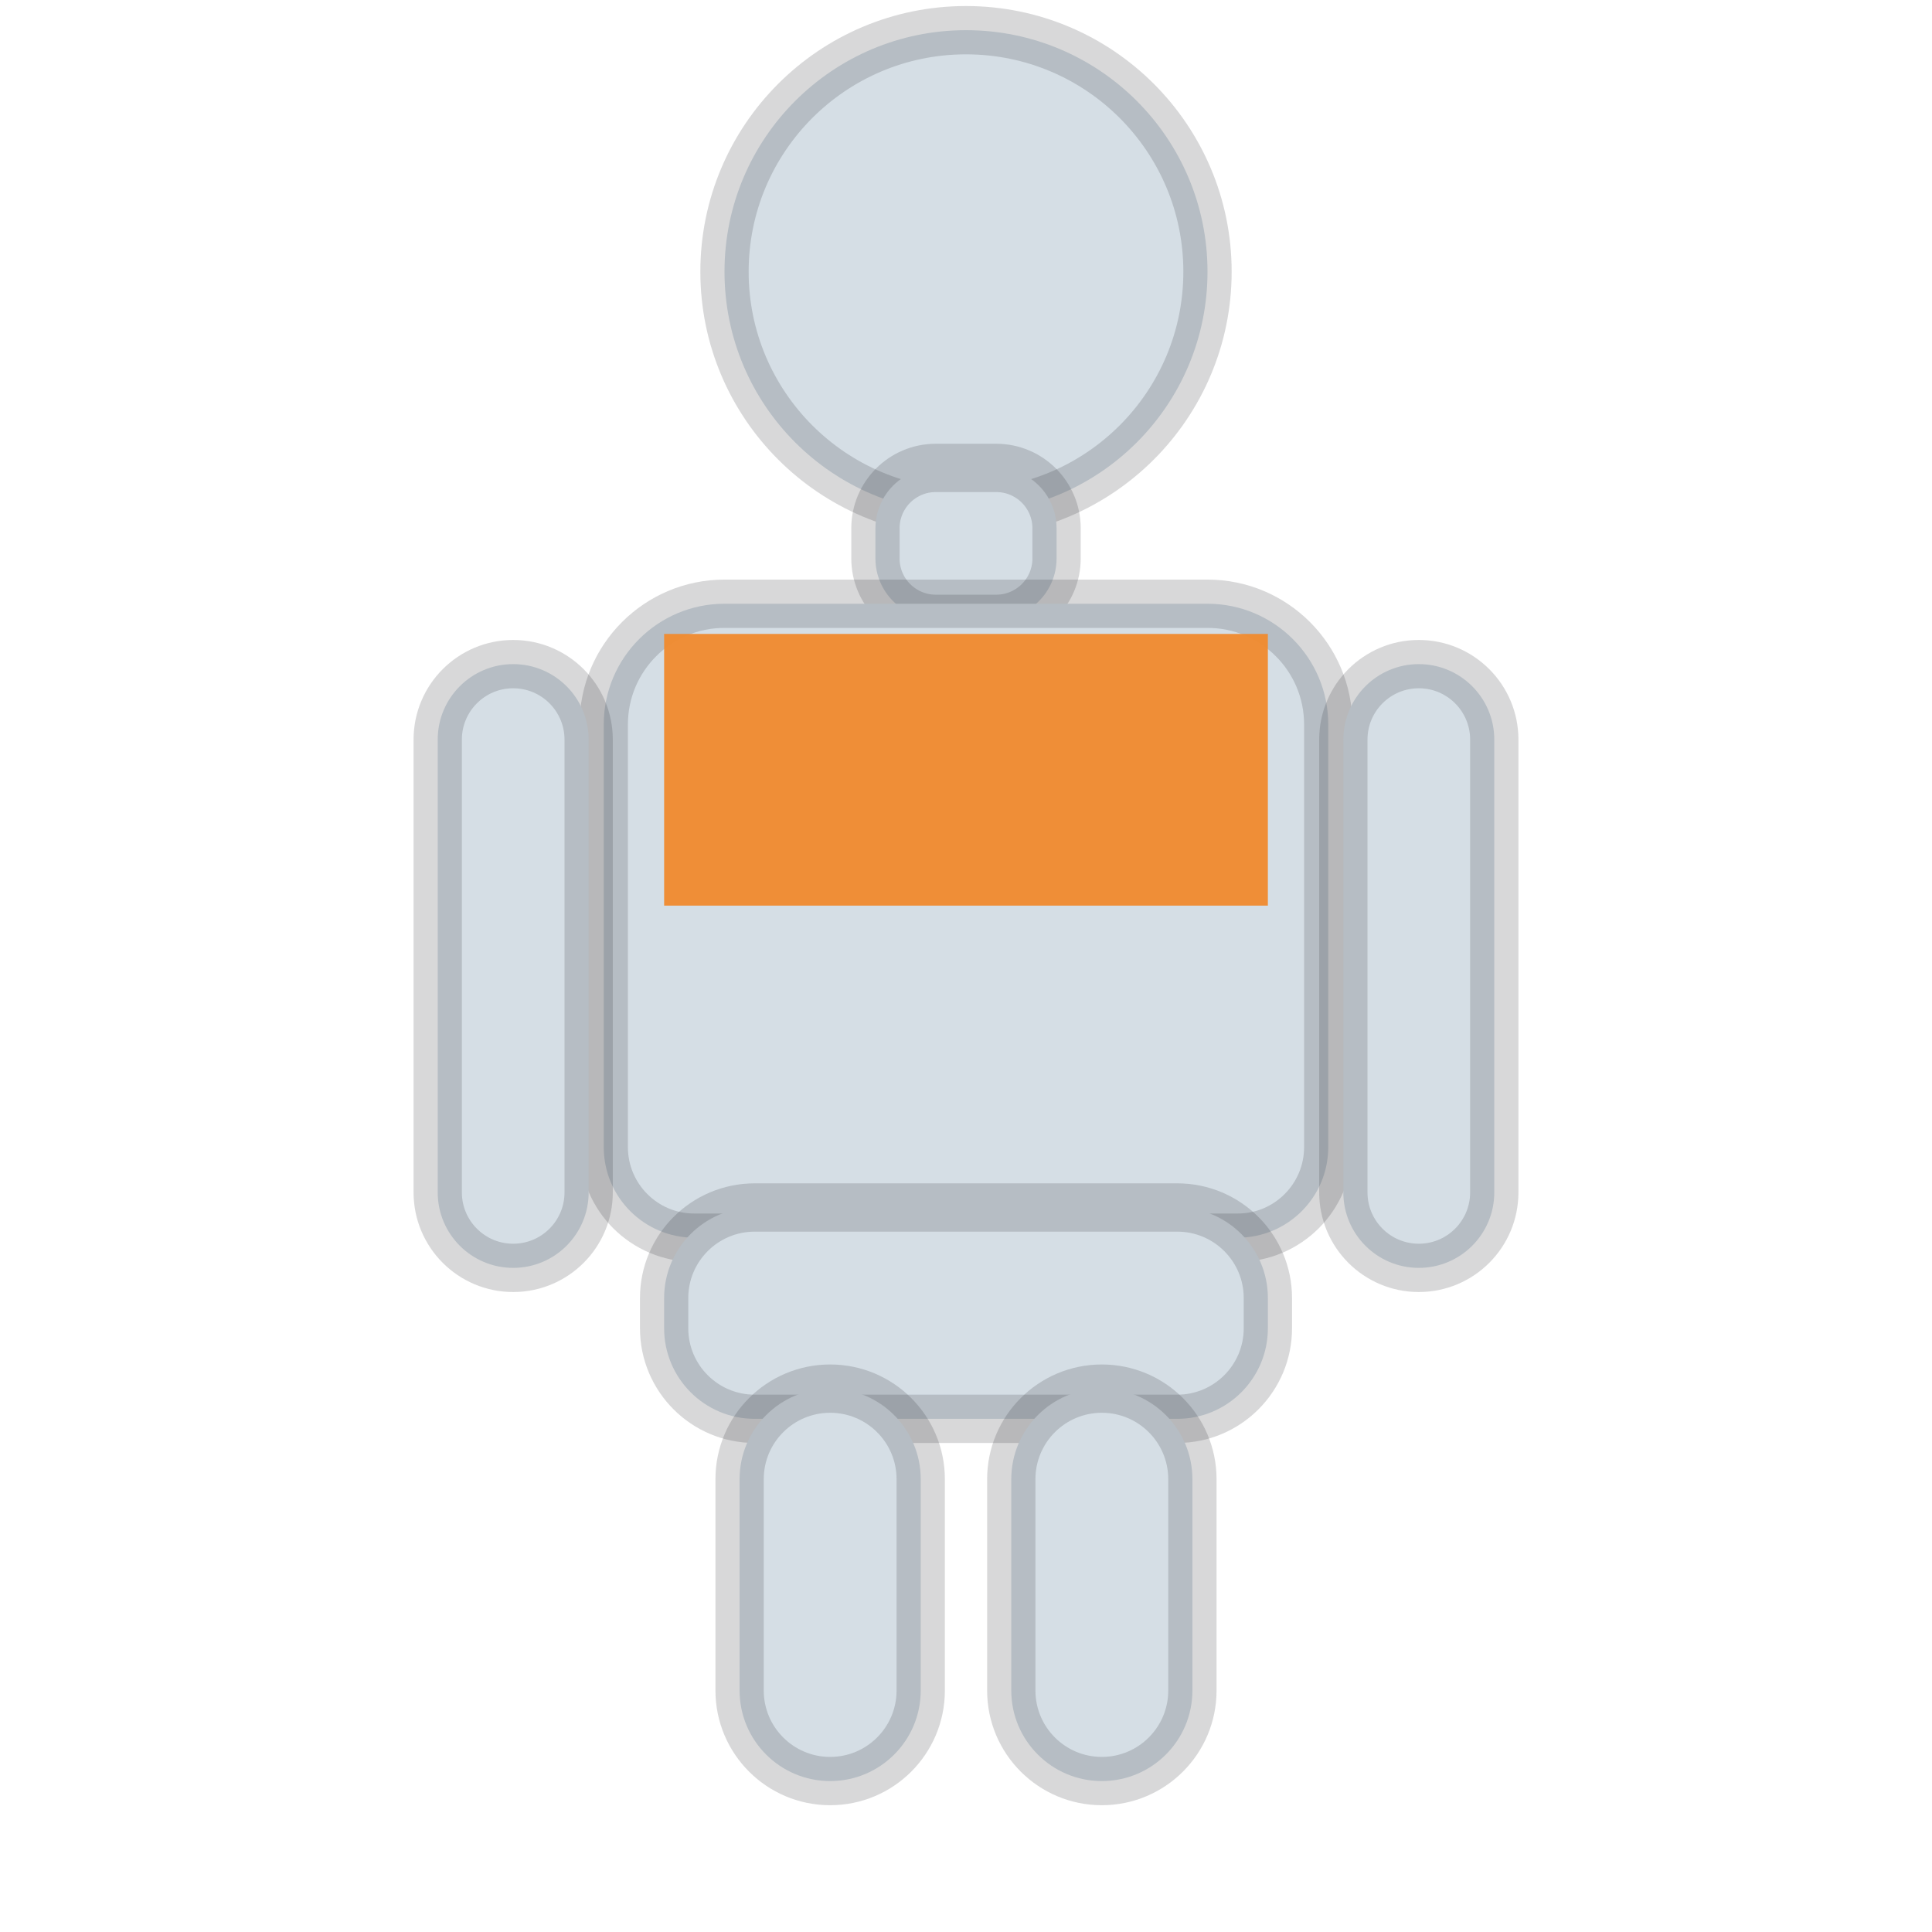
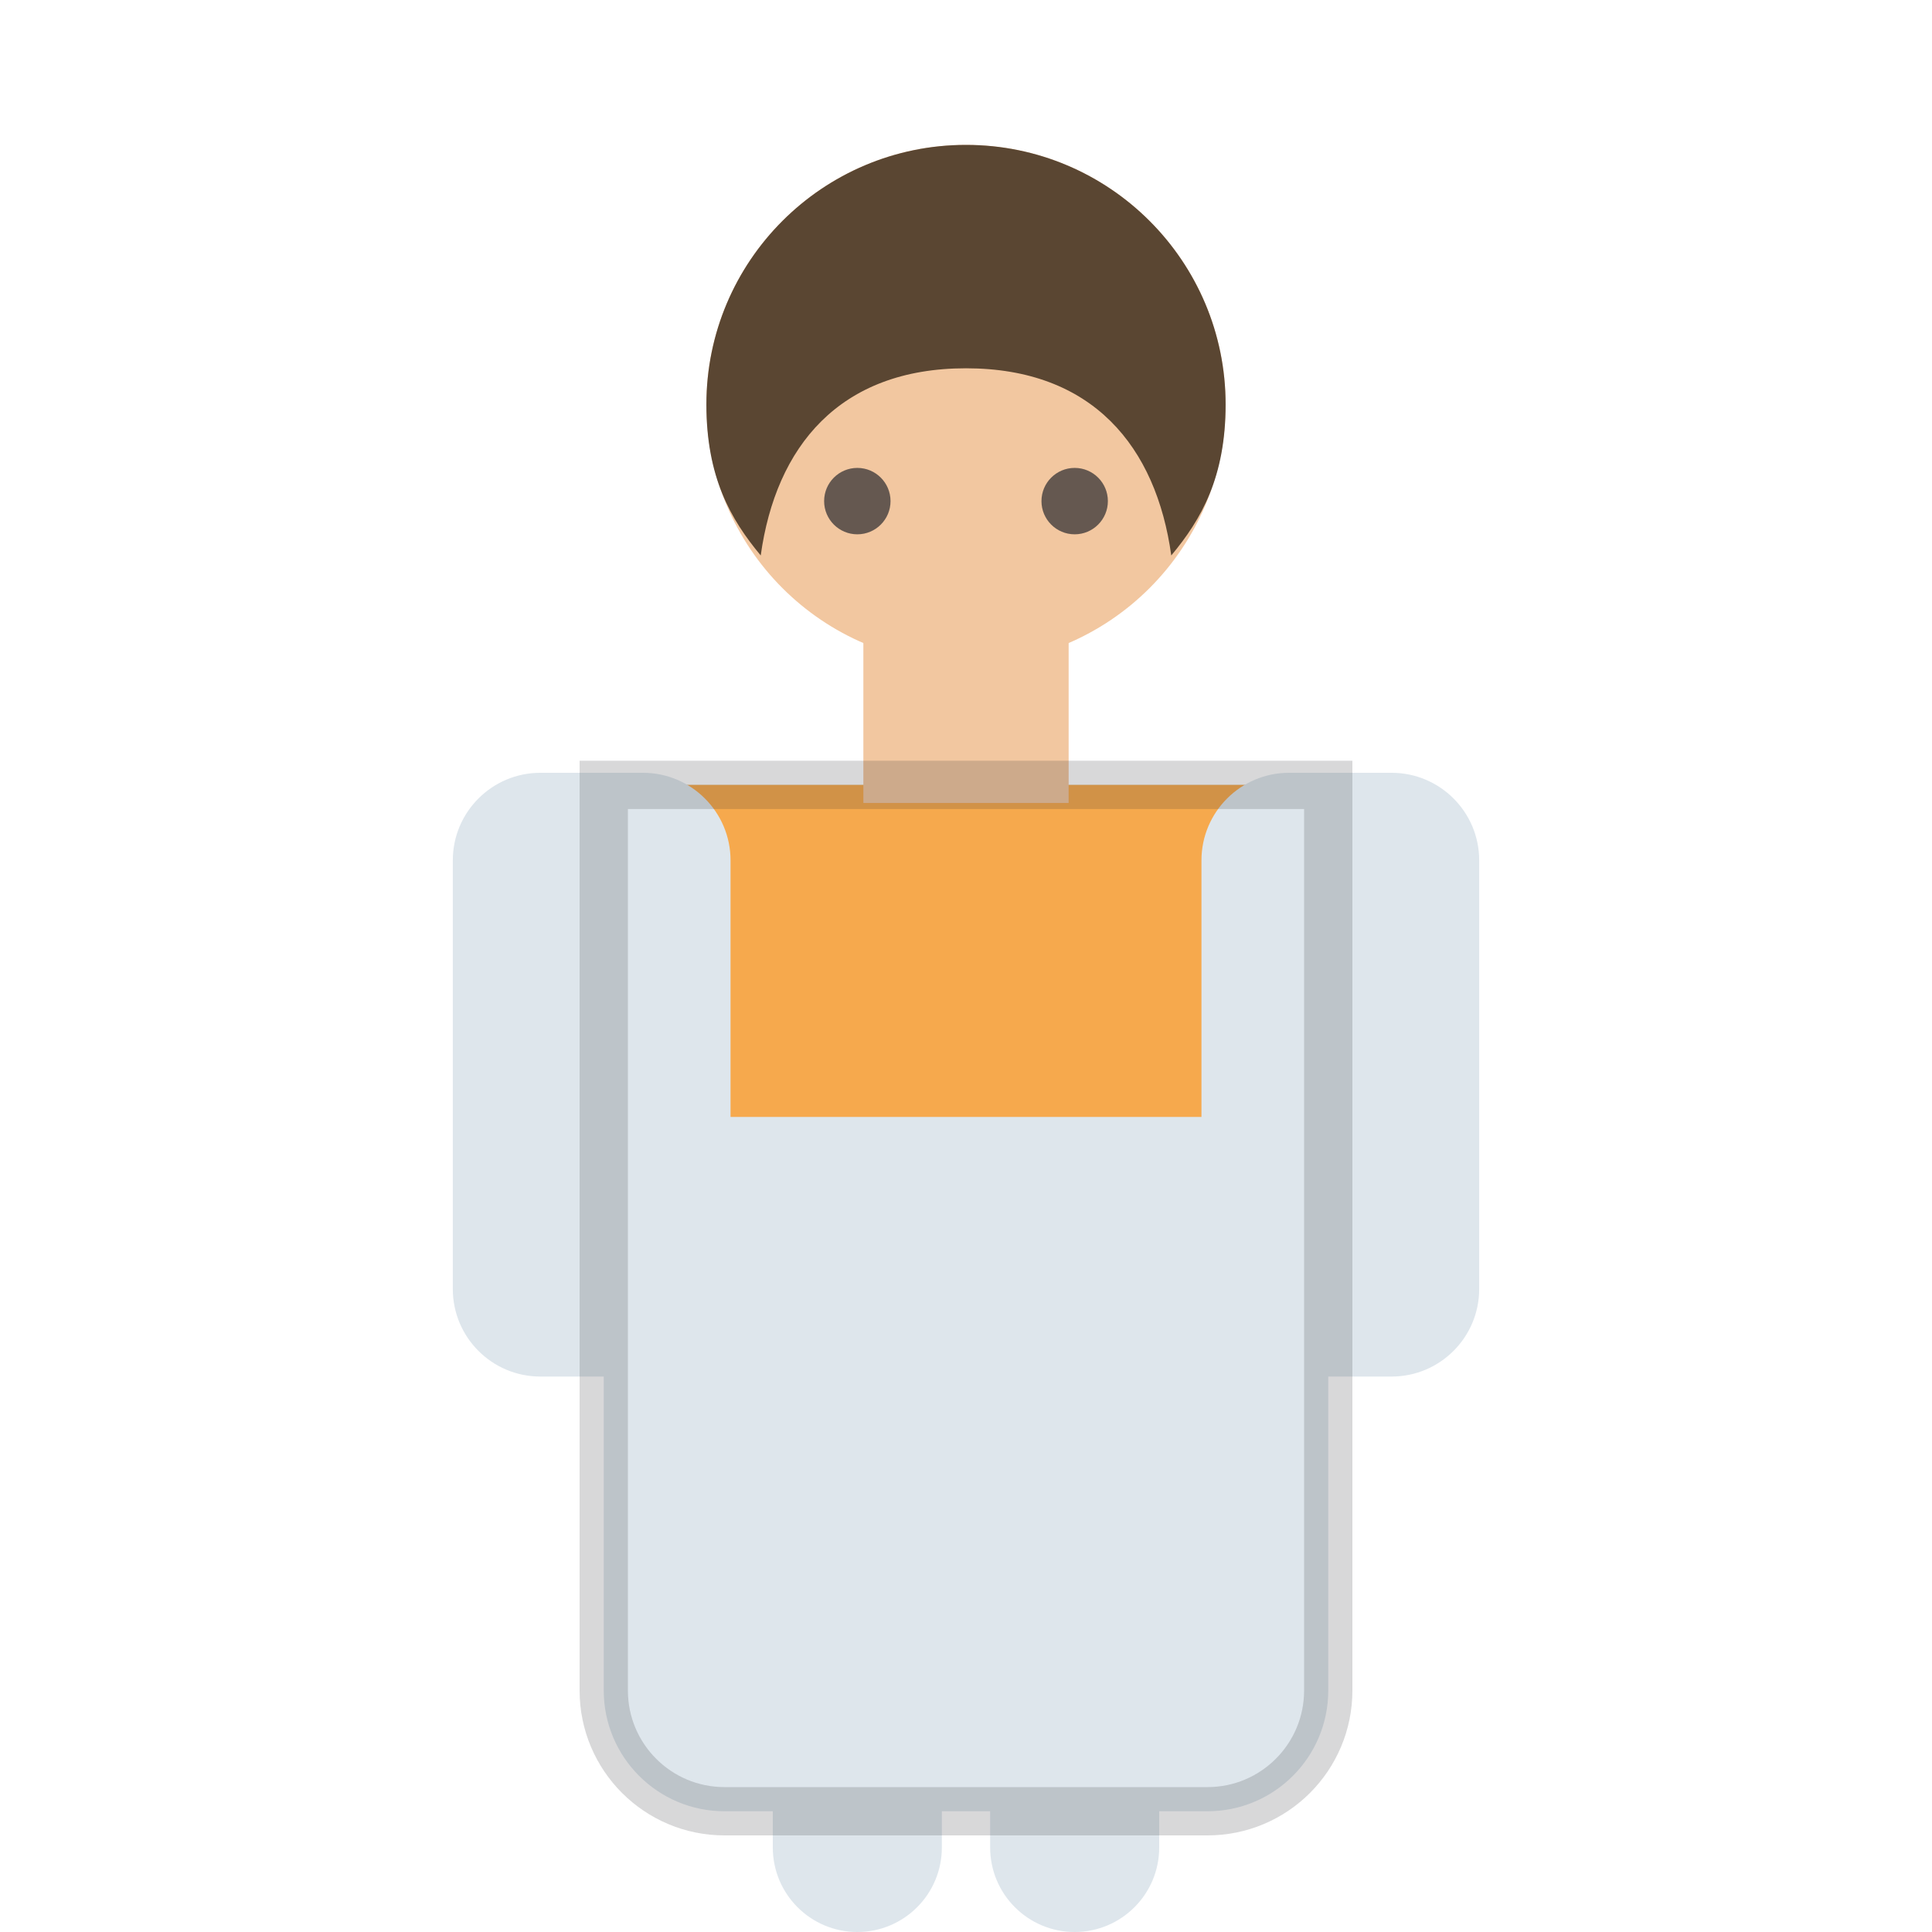
<svg xmlns="http://www.w3.org/2000/svg" viewBox="0 0 64 64" width="64" height="64">
-   <g fill="#D5DEE5" stroke="#2A2A2E" stroke-opacity=".18" stroke-width="1.6" stroke-linejoin="round">
-     <circle cx="32" cy="9" r="8" />
-     <rect x="29" y="15.5" width="6" height="5" rx="2" />
-     <path d="M20 24a4 4 0 0 1 4-4h16a4 4 0 0 1 4 4v14a3 3 0 0 1-3 3H23a3 3 0 0 1-3-3z" />
-     <rect x="14.5" y="22" width="5" height="20" rx="2.5" />
-     <rect x="44.5" y="22" width="5" height="20" rx="2.5" />
-     <rect x="22" y="40" width="20" height="7" rx="3" />
-     <rect x="24.5" y="46" width="6" height="13" rx="3" />
-     <rect x="33.5" y="46" width="6" height="13" rx="3" />
-   </g>
-   <g fill="#F08A2E" opacity=".95">
-     <path d="M22 21h20v9H22z" />
-   </g>
+   <rect x="25.6" y="52" width="5.6" height="12" rx="2.8" fill="#DEE6EC" />
+   <rect x="32.8" y="52" width="5.6" height="12" rx="2.8" fill="#DEE6EC" />
+   <circle cx="28.4" cy="58" r="3.2" fill="#DEE6EC" />
+   <circle cx="35.6" cy="58" r="3.2" fill="#DEE6EC" />
+   <path d="M20 26h24v30a4 4 0 0 1-4 4H24a4 4 0 0 1-4-4z" fill="#DEE6EC" />
+   <path d="M20 26h24v11H20z" fill="#F6A94D" />
+   <path d="M15 28.5c0-1.6 1.3-2.9 2.9-2.9h3.4c1.6 0 2.9 1.3 2.9 2.9v14.2c0 1.6-1.3 2.9-2.9 2.9h-3.4a2.9 2.9 0 0 1-2.9-2.9z" fill="#DEE6EC" />
+   <path d="M39.8 28.5c0-1.6 1.3-2.9 2.9-2.9h3.4c1.6 0 2.9 1.3 2.9 2.9v14.2c0 1.6-1.3 2.9-2.9 2.9h-3.4a2.9 2.9 0 0 1-2.9-2.9z" fill="#DEE6EC" />
+   <rect x="28.6" y="20.6" width="6.8" height="6" fill="#F2C7A0" />
+   <circle cx="32" cy="13.4" r="8.6" fill="#F2C7A0" />
+   <path d="M23.4 13.4a8.6 8.6 0 0 1 17.2 0c0 2.4-.8 3.8-1.8 5-.5-3.6-2.6-6.2-6.8-6.2s-6.3 2.6-6.8 6.2c-1-1.2-1.8-2.6-1.8-5z" fill="#5A4632" />
+   <circle cx="28.4" cy="16.6" r="1.1" fill="#2A2A2E" opacity=".7" />
+   <circle cx="35.6" cy="16.6" r="1.1" fill="#2A2A2E" opacity=".7" />
+   <path d="M20 26h24v30a4 4 0 0 1-4 4H24a4 4 0 0 1-4-4z" fill="none" stroke="#2A2A2E" stroke-opacity=".18" stroke-width="1.6" />
</svg>
